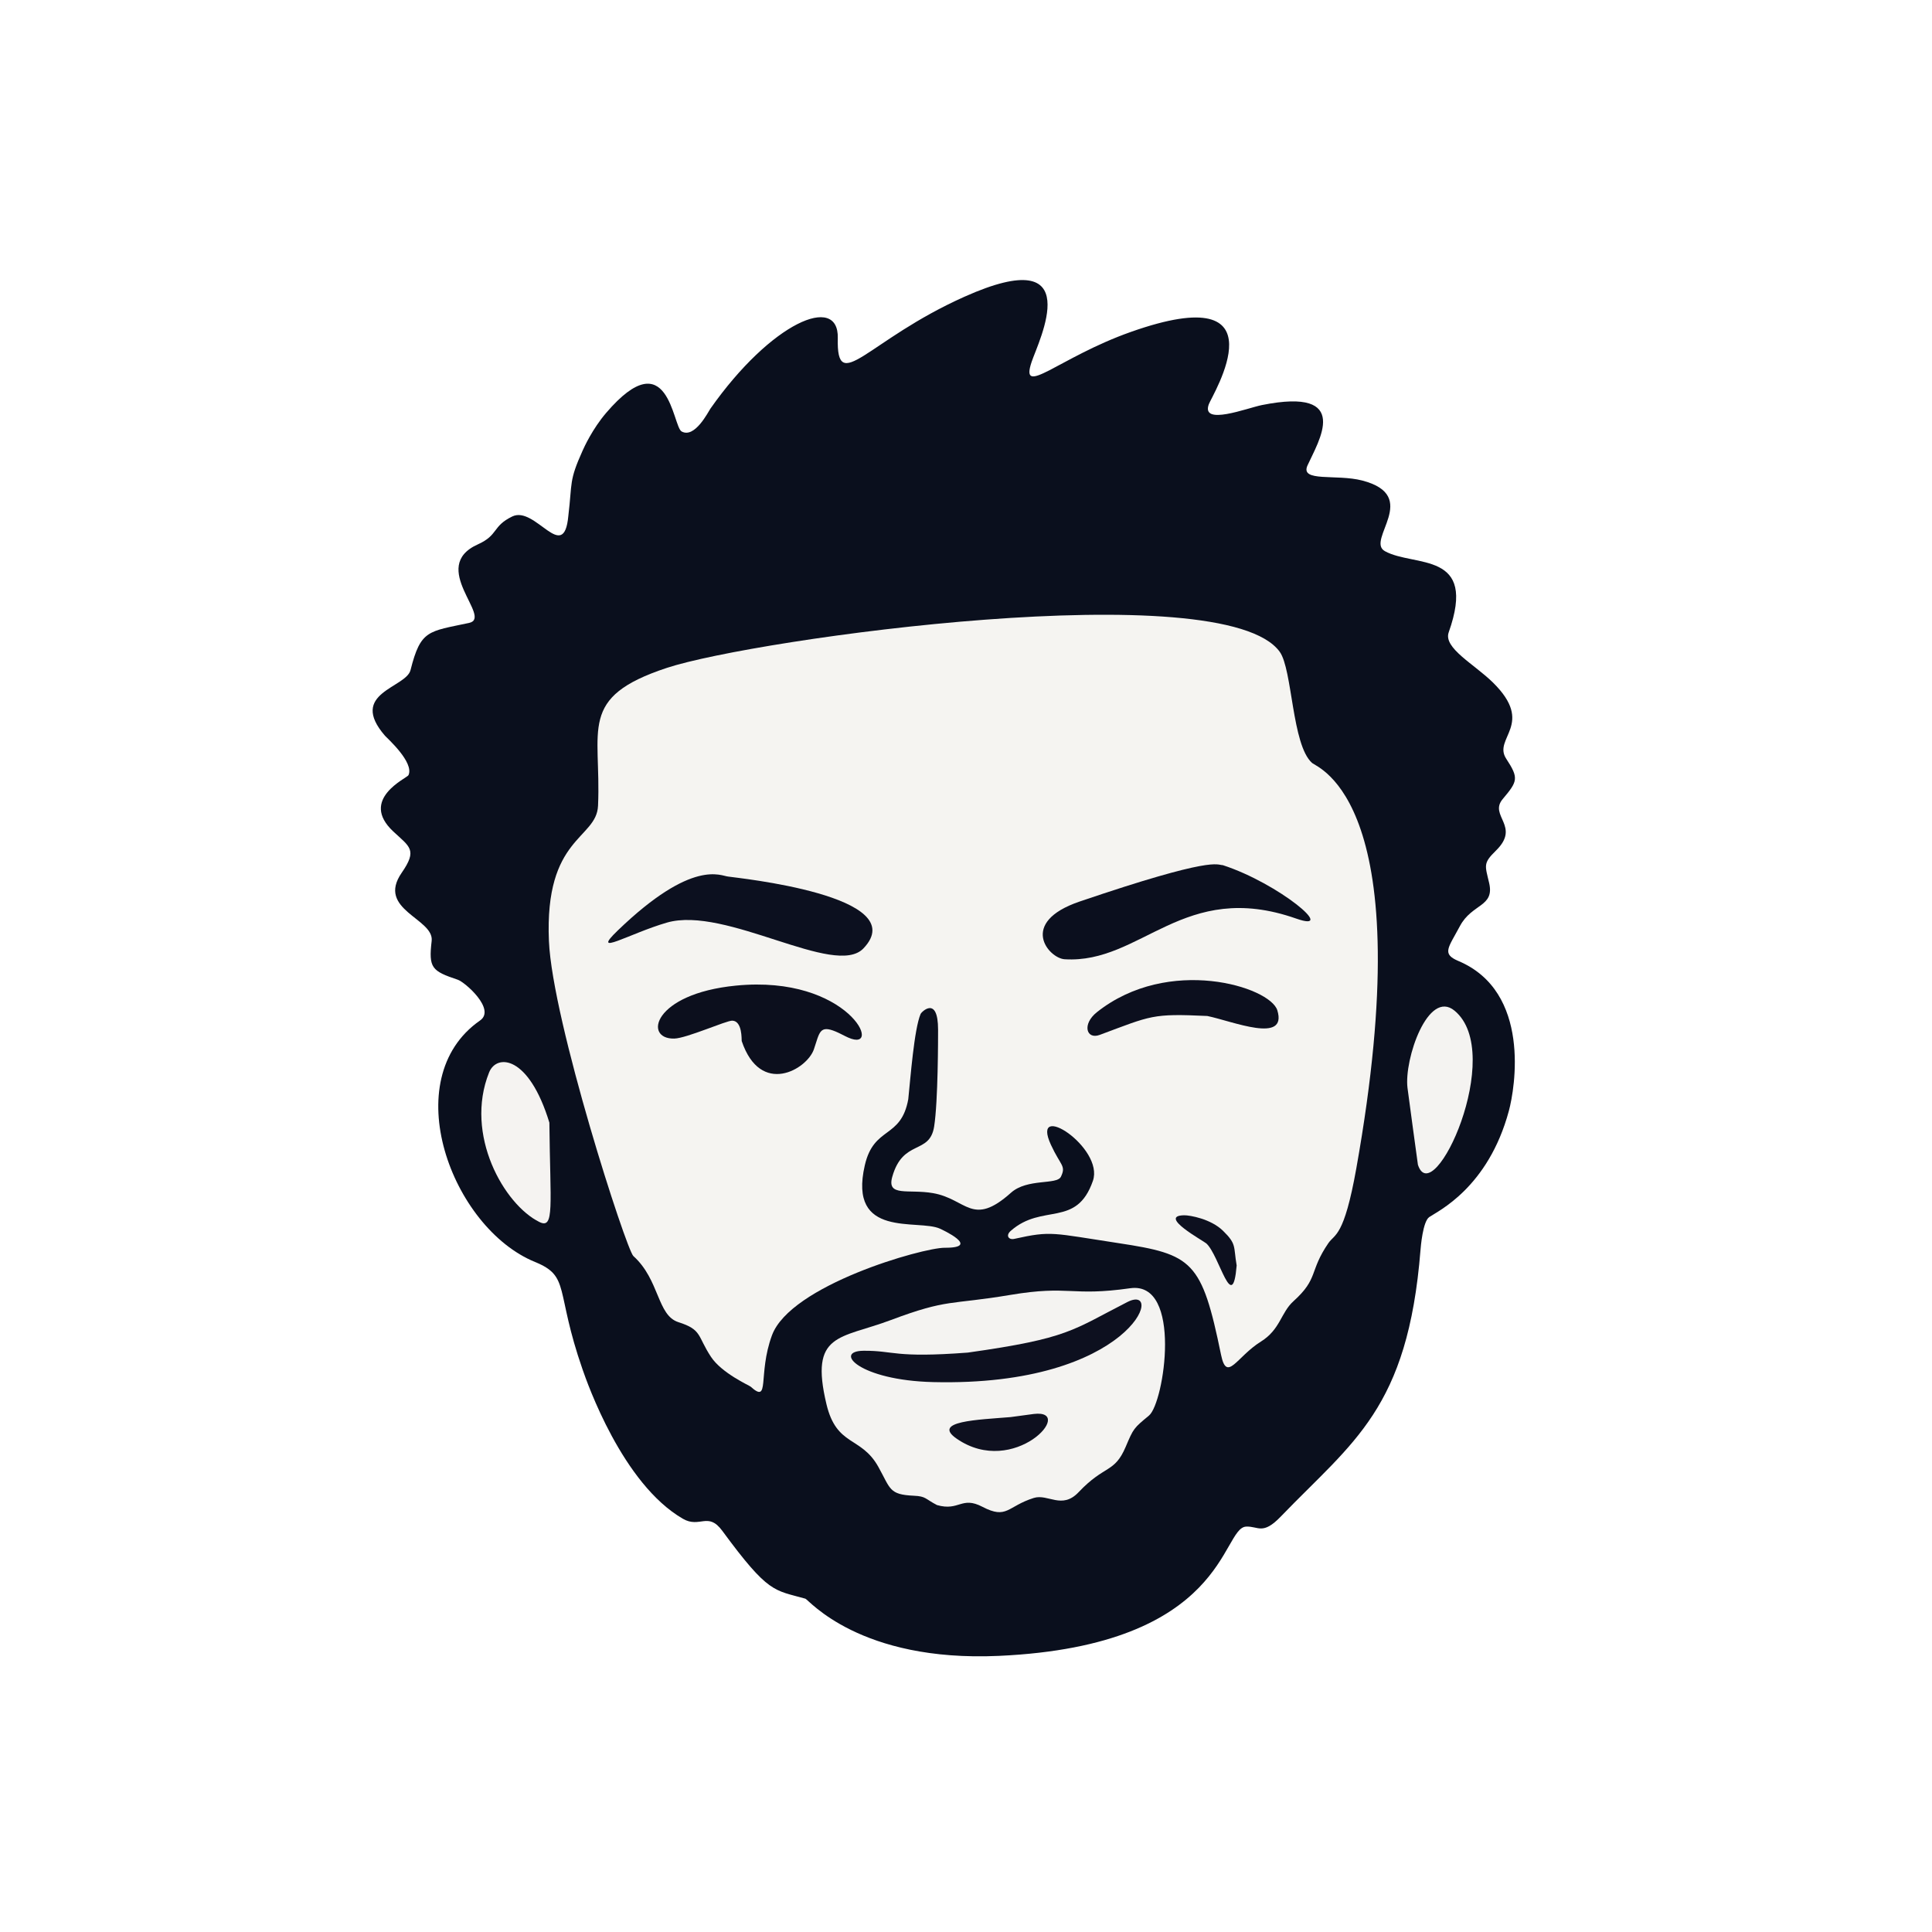
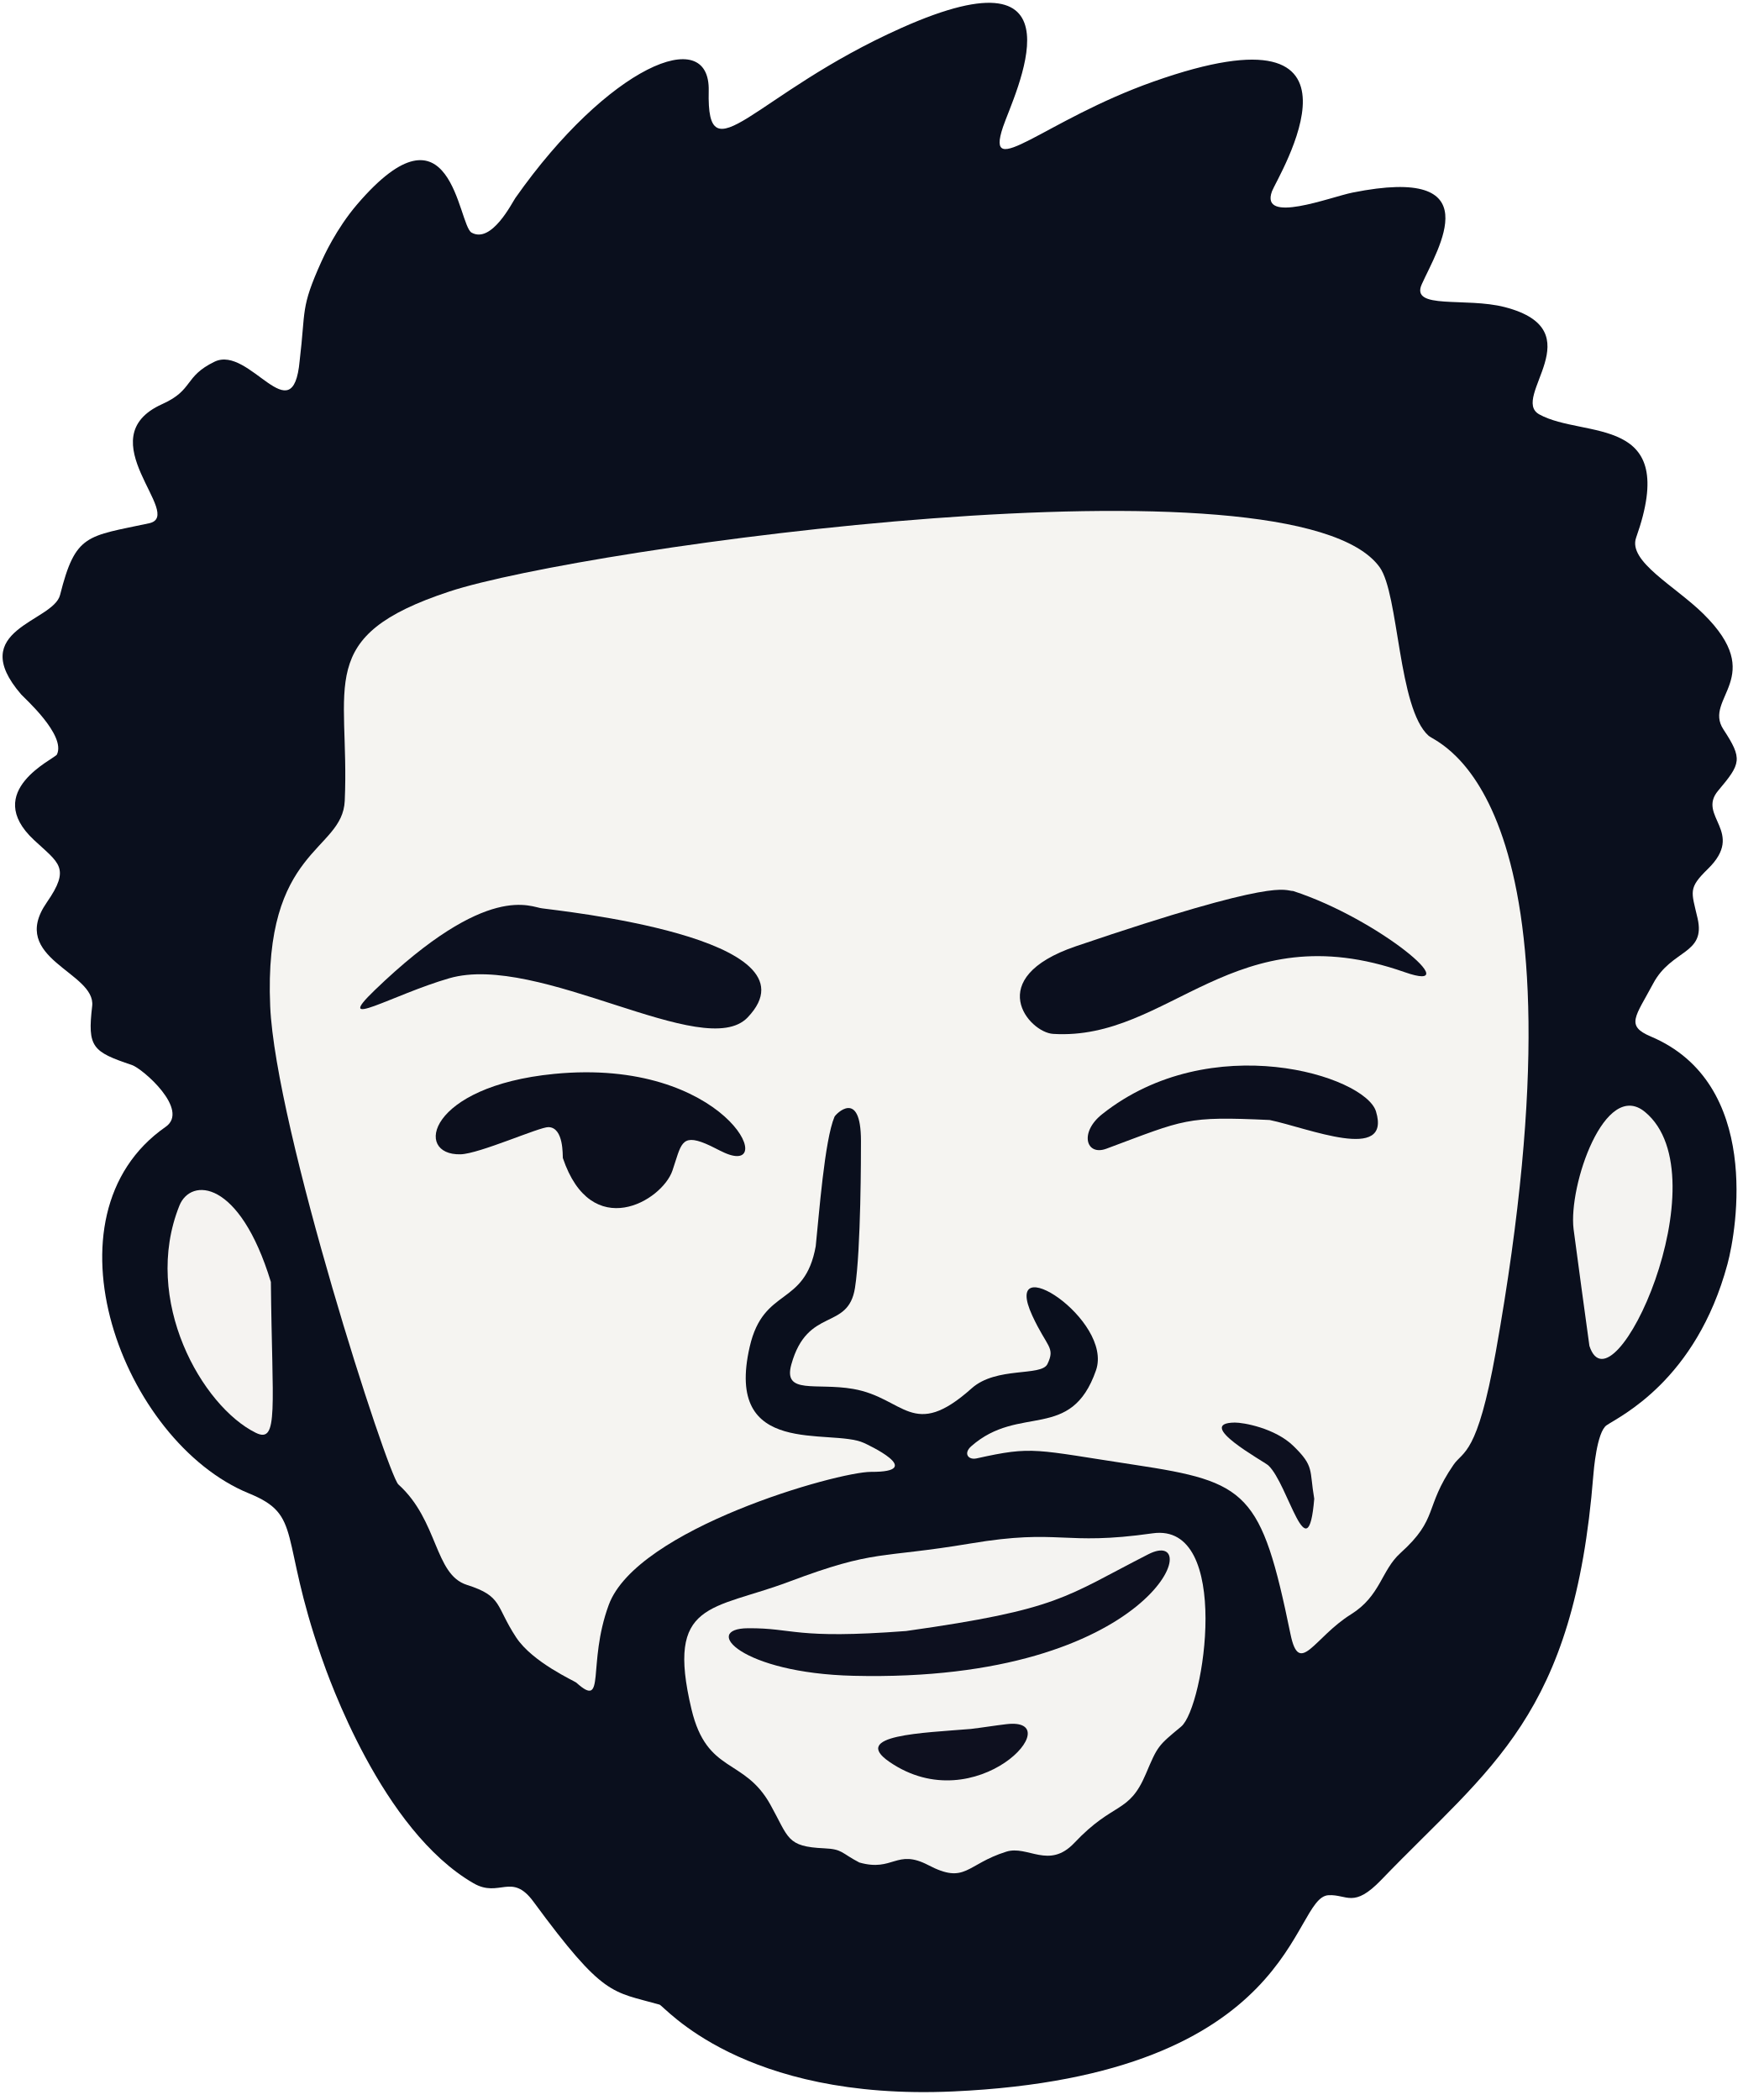
- <svg xmlns="http://www.w3.org/2000/svg" width="100%" height="100%" viewBox="0 0 500 500" version="1.1" xml:space="preserve" style="fill-rule:evenodd;clip-rule:evenodd;stroke-linejoin:round;stroke-miterlimit:2;">
+ <svg xmlns="http://www.w3.org/2000/svg" width="100%" height="100%" viewBox="96 72 297 358" version="1.1" xml:space="preserve" style="fill-rule:evenodd;clip-rule:evenodd;stroke-linejoin:round;stroke-miterlimit:2;">
  <g id="Gemini_Generated_Image_7lb4087lb4087lb4.jpg">
    <path d="M147.085,133.495c1.053,-8.728 0.105,-8.909 3.694,-16.874c0.379,-0.842 2.525,-5.603 6.114,-9.79c16.174,-18.87 17.167,3.515 19.499,4.824c3.419,1.919 6.918,-5.124 7.468,-5.906c15.72,-22.36 33.237,-29.84 32.959,-18.249c-0.36,15.045 7.473,0.606 32.806,-10.718c32.168,-14.379 19.186,11.423 17.358,16.874c-3.173,9.462 7.019,-1.149 25.648,-7.743c40.106,-14.196 21.073,16.361 20.212,18.696c-2.099,5.695 9.961,0.977 13.729,0.222c23.641,-4.742 14.58,9.483 11.807,15.625c-1.985,4.397 7.481,2.169 14.158,3.901c15.36,3.984 0.801,15.476 5.872,18.284c7.615,4.216 24.055,-0.241 16.513,21.009c-1.438,4.052 6.639,8.246 11.447,12.982c11.007,10.841 -0.084,14.345 3.427,19.707c3.307,5.05 3.011,5.82 -0.896,10.457c-3.666,4.352 4.717,7.016 -1.741,13.329c-3.395,3.319 -2.834,3.801 -1.768,8.397c1.444,6.222 -4.44,5.277 -7.564,11.146c-3.005,5.643 -4.775,7.188 -0.404,9.031c18.893,7.967 14.657,32.916 13.07,38.799c-5.374,19.921 -18.4,25.962 -20.609,27.48c-1.672,1.149 -2.204,7.827 -2.26,8.531c-3.28,41.185 -17.479,49.563 -36.15,68.965c-4.739,4.924 -5.813,2.446 -8.989,2.612c-6.469,0.34 -4.883,30.77 -63.982,33.454c-36.064,1.638 -49.231,-14.56 -50.071,-14.799c-8.15,-2.317 -9.465,-1.19 -21.5,-17.562c-3.715,-5.053 -5.789,-0.576 -10.203,-3.125c-15.648,-9.036 -24.738,-35.13 -25.963,-38.648c-7.178,-20.608 -3.105,-24.054 -12.304,-27.808c-21.583,-8.81 -36.013,-47.344 -14.224,-62.498c4.151,-2.887 -3.91,-9.924 -5.759,-10.544c-6.745,-2.263 -7.587,-3.031 -6.766,-10.041c0.681,-5.818 -14.412,-8.043 -7.743,-17.662c4.119,-5.94 2.072,-6.69 -2.176,-10.655c-8.967,-8.368 3.558,-13.825 3.914,-14.577c1.565,-3.312 -5.597,-9.656 -6.086,-10.222c-9.599,-11.115 5.457,-12.35 6.62,-16.977c2.632,-10.471 4.571,-9.944 15.166,-12.214c6.246,-1.338 -10.665,-14.521 2.254,-20.323c5.38,-2.416 3.668,-4.681 8.908,-7.222c5.965,-2.893 13.356,12.45 14.516,-0.167Z" style="fill:#0a0f1d;" />
    <path d="M235.064,284.447c-1.886,10.429 -8.882,6.839 -11.253,17.13c-4.412,19.151 13.809,13.808 19.482,16.415c0.369,0.169 10.826,4.976 1.207,4.927c-5.673,-0.029 -39.953,9.674 -44.726,22.686c-3.733,10.179 -0.384,17.87 -5.527,13.246c-0.322,-0.29 -7.447,-3.453 -10.252,-7.709c-3.571,-5.418 -2.26,-7.009 -8.414,-8.962c-5.549,-1.761 -4.841,-10.966 -11.668,-17.119c-1.825,-1.645 -20.958,-60.773 -21.852,-81.529c-1.165,-27.064 12.323,-26.274 12.71,-35.012c0.88,-19.88 -5.356,-28.037 17.841,-35.683c22.788,-7.511 144.059,-24.359 158.587,-4.14c3.306,4.601 3.119,24.083 8.354,28.744c1.512,1.346 28.381,10.073 11.454,104.967c-3.18,17.828 -5.565,16.897 -7.218,19.307c-5.058,7.376 -2.458,9.099 -9.047,15.041c-3.276,2.954 -3.375,7.302 -8.426,10.448c-6.315,3.934 -8.813,10.705 -10.315,3.393c-4.987,-24.279 -7.325,-25.964 -26.535,-28.874c-17.218,-2.609 -17.286,-3.259 -26.966,-1.104c-1.445,0.322 -2.304,-0.852 -0.93,-2.065c8.218,-7.258 17.011,-0.696 21.271,-12.945c2.989,-8.594 -16.316,-21.156 -10.857,-9.322c2.514,5.45 3.969,5.372 2.578,8.251c-1.046,2.163 -8.695,0.37 -12.912,4.136c-10.077,9 -11.436,1.627 -20.207,0.105c-6.329,-1.098 -11.989,1.027 -10.537,-4.179c2.764,-9.911 9.685,-5.639 10.849,-13.056c1.03,-6.561 1.02,-23.042 1.019,-25.048c-0.005,-9.008 -4.322,-4.559 -4.514,-4.11c-1.687,3.968 -2.634,16.708 -3.198,22.062Z" style="fill:#f5f4f1;" />
    <path d="M242.494,389.511c-3.12,-1.618 -2.824,-2.274 -5.967,-2.416c-6.48,-0.293 -6.012,-1.739 -9.218,-7.485c-4.47,-8.009 -10.782,-5.146 -13.421,-16.2c-4.438,-18.593 3.501,-16.835 16.659,-21.78c14.86,-5.584 15.218,-3.87 30.884,-6.5c15.475,-2.598 15.627,0.459 31.059,-1.735c13.599,-1.934 8.833,29.661 4.866,32.949c-3.966,3.288 -3.988,3.281 -6.024,8.083c-2.921,6.887 -5.434,4.6 -12.18,11.74c-4.341,4.595 -7.935,0.346 -11.611,1.502c-6.9,2.17 -6.891,5.63 -13.288,2.291c-5.476,-2.858 -5.957,1.205 -11.759,-0.449Z" style="fill:#f4f3f1;" />
    <path d="M316.455,223.899c14.532,4.728 29.916,17.661 18.991,13.826c-29.184,-10.244 -40.005,11.762 -59.922,10.528c-4.115,-0.255 -12.083,-9.506 3.905,-14.943c34.857,-11.854 35.4,-9.431 37.026,-9.411Z" style="fill:#0b0f1e;" />
    <path d="M188.452,226.855c2.051,0.335 48.062,4.933 34.999,18.597c-7.361,7.7 -35.598,-11.107 -50.873,-6.679c-9.691,2.809 -20,9.069 -12.711,2.044c19.407,-18.706 26.704,-14.097 28.585,-13.962Z" style="fill:#0c101f;" />
    <path d="M191.951,269.41c-0.052,-0.392 0.186,-5.19 -2.443,-5.263c-1.531,-0.043 -11.804,4.558 -15.002,4.635c-8.067,0.196 -5.54,-11.6 15.954,-13.707c29.26,-2.868 38.448,17.646 29.035,13.436c-1.079,-0.483 -2.105,-1.083 -3.197,-1.538c-4.242,-1.766 -4.184,0.243 -5.662,4.579c-1.771,5.198 -13.819,12.298 -18.686,-2.143Z" style="fill:#0c0f1d;" />
    <path d="M250.463,350.051c26.273,-3.708 26.995,-5.797 41.296,-13.084c10.068,-5.13 1.216,21.963 -50.267,20.717c-19.187,-0.464 -25.922,-8.048 -17.991,-8.108c7.948,-0.06 7.82,1.927 26.963,0.475Z" style="fill:#0d101f;" />
    <path d="M142.178,290.543c0.213,21.458 1.383,27.663 -2.579,25.712c-9.115,-4.488 -19.488,-22.576 -13.018,-38.719c1.942,-4.845 10.268,-4.49 15.597,13.007Z" style="fill:#f5f3f1;" />
    <path d="M366.957,301.441c-0.219,-1.592 -2.422,-17.633 -2.699,-19.906c-0.905,-7.407 5.341,-25.64 12.185,-19.966c13.314,11.037 -5.542,52.006 -9.486,39.872Z" style="fill:#f4f3f1;" />
    <path d="M312.447,262.934c-14.331,-0.659 -14.359,-0.124 -27.836,4.893c-3.461,1.288 -4.656,-2.762 -0.723,-5.884c18.544,-14.717 44.824,-6.579 46.686,-0.466c2.668,8.758 -11.572,2.816 -18.127,1.457Z" style="fill:#0c0f1e;" />
    <path d="M261.527,366.742c2.01,-0.239 4.009,-0.571 6.019,-0.81c11.067,-1.316 -5.085,16.66 -19.943,6.408c-6.638,-4.58 5.651,-4.905 13.924,-5.598Z" style="fill:#0e101f;" />
    <path d="M320.047,327.496c-1.076,12.917 -4.433,-2.541 -7.831,-5.682c-0.724,-0.669 -12.775,-7.216 -5.716,-7.301c1.431,-0.017 6.853,0.933 9.994,3.992c3.607,3.514 2.698,4.023 3.552,8.991Z" style="fill:#0d101f;" />
  </g>
</svg>
